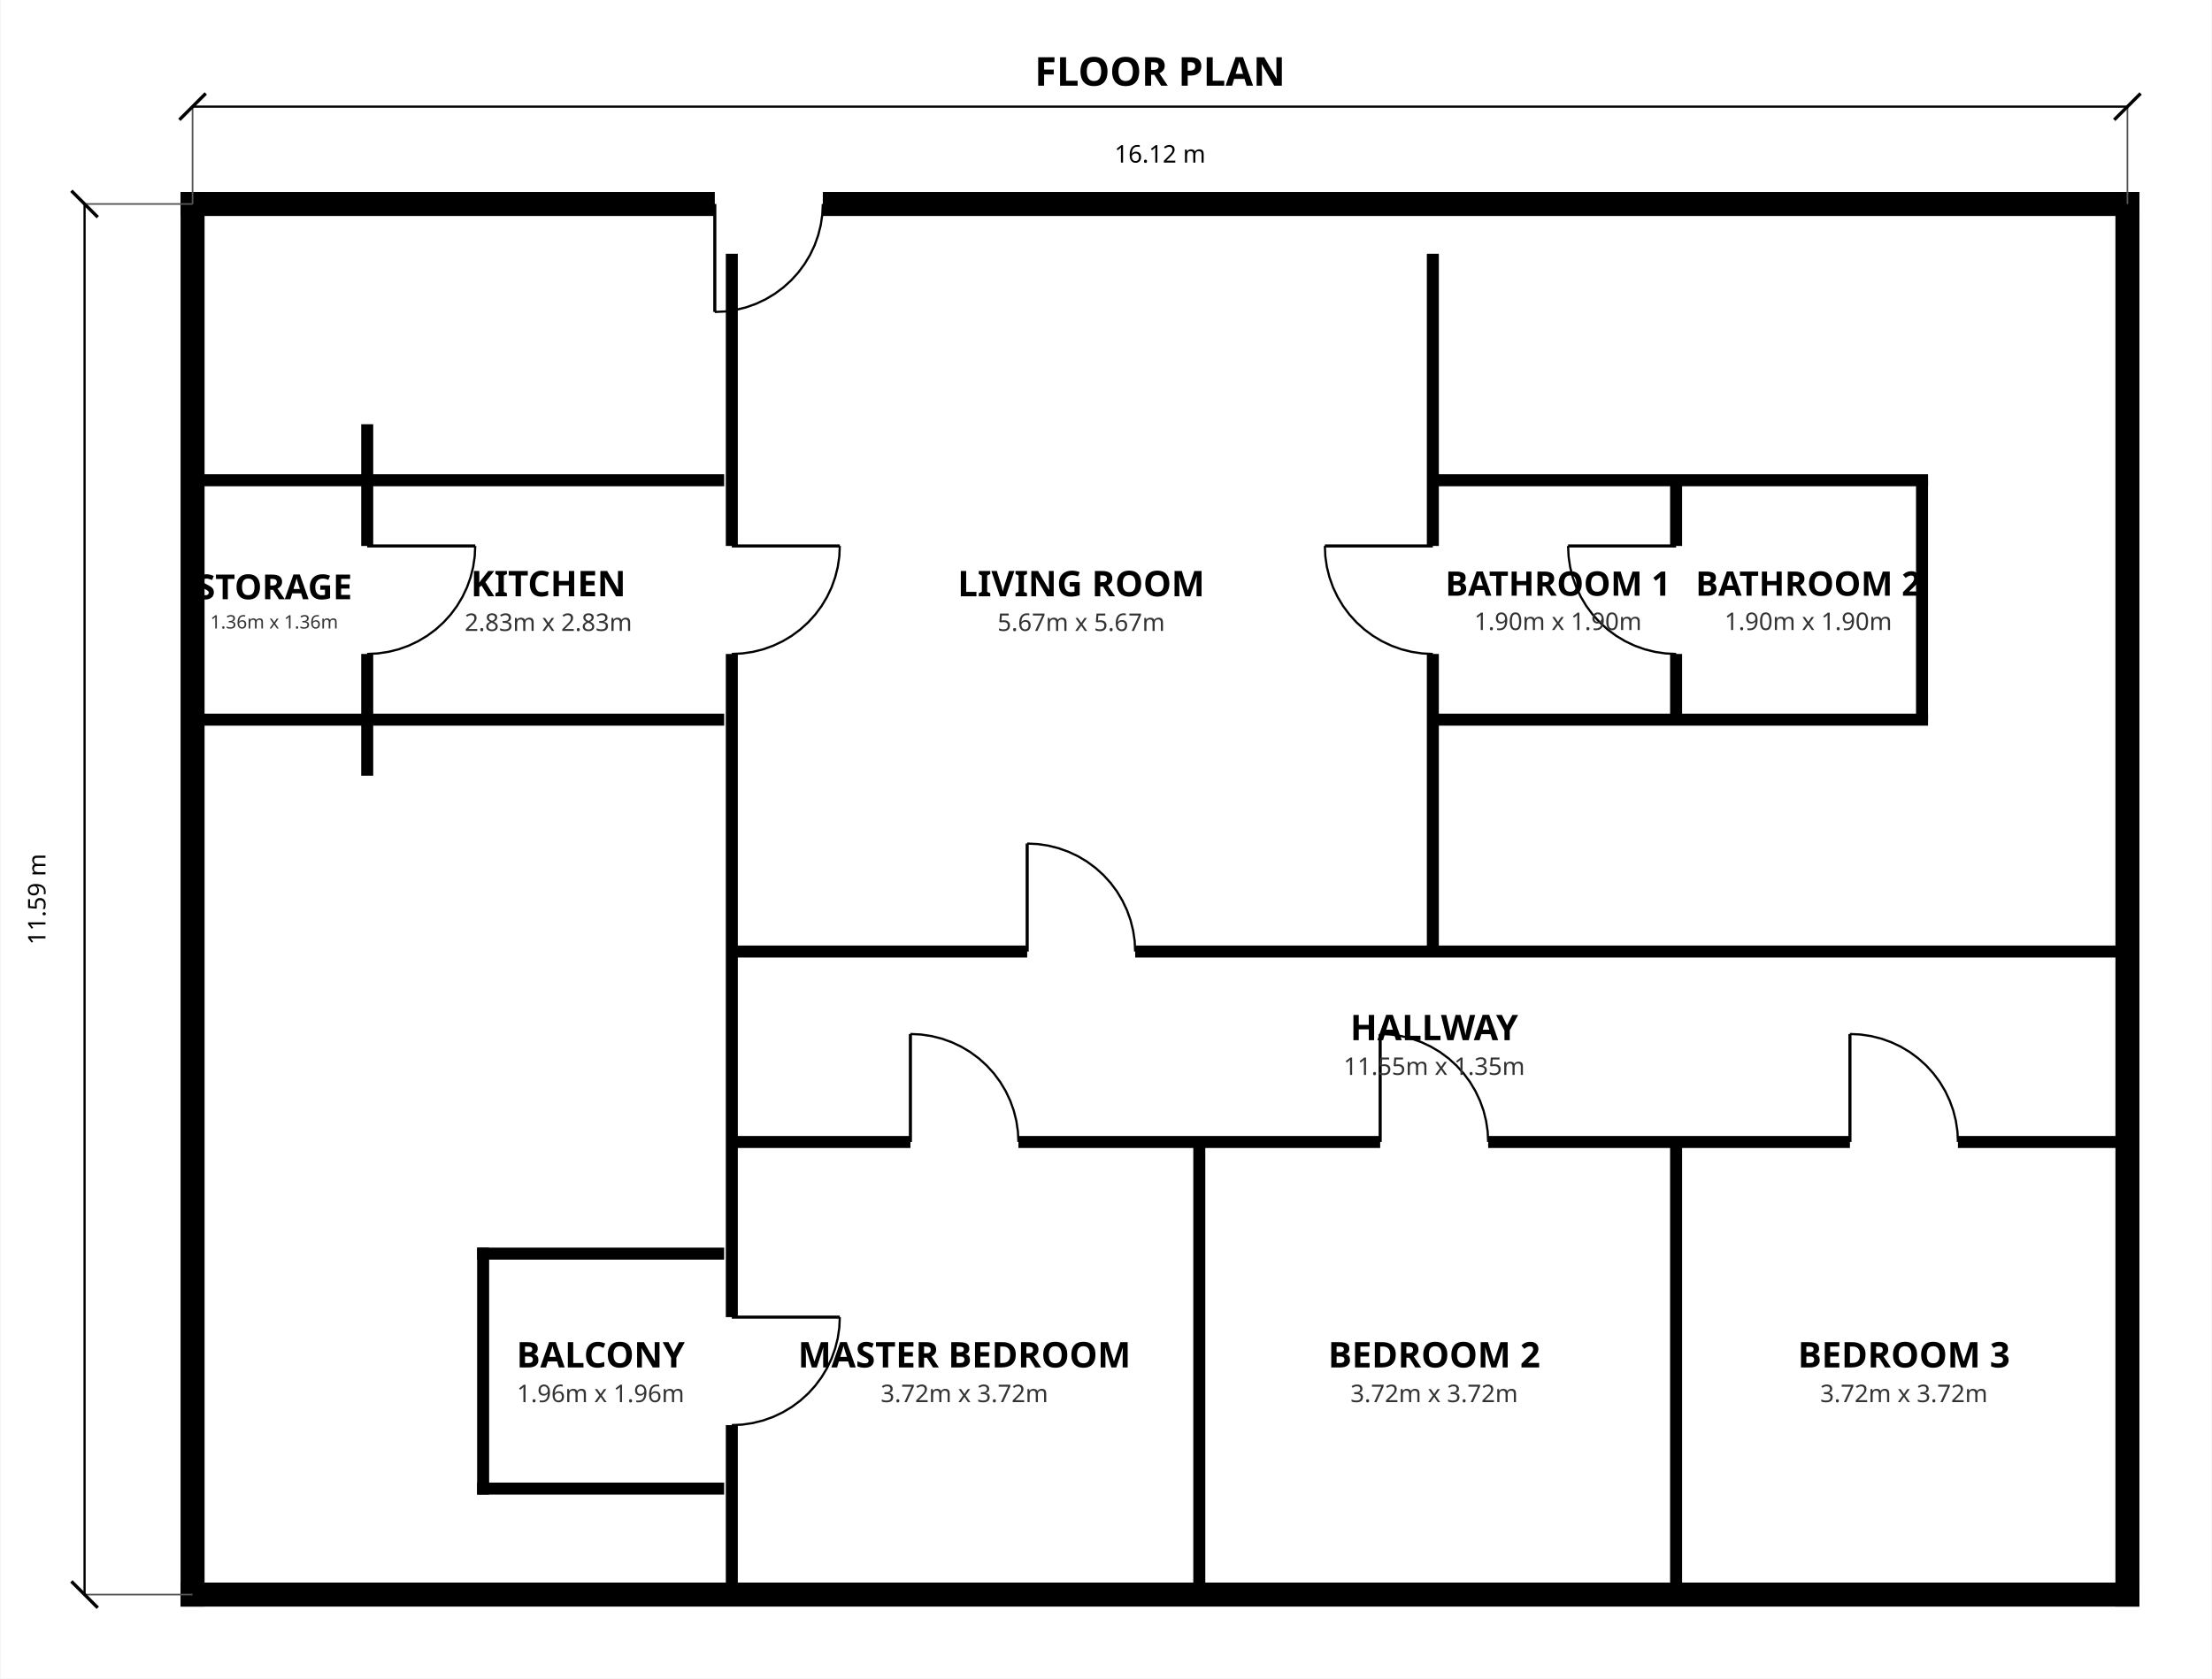
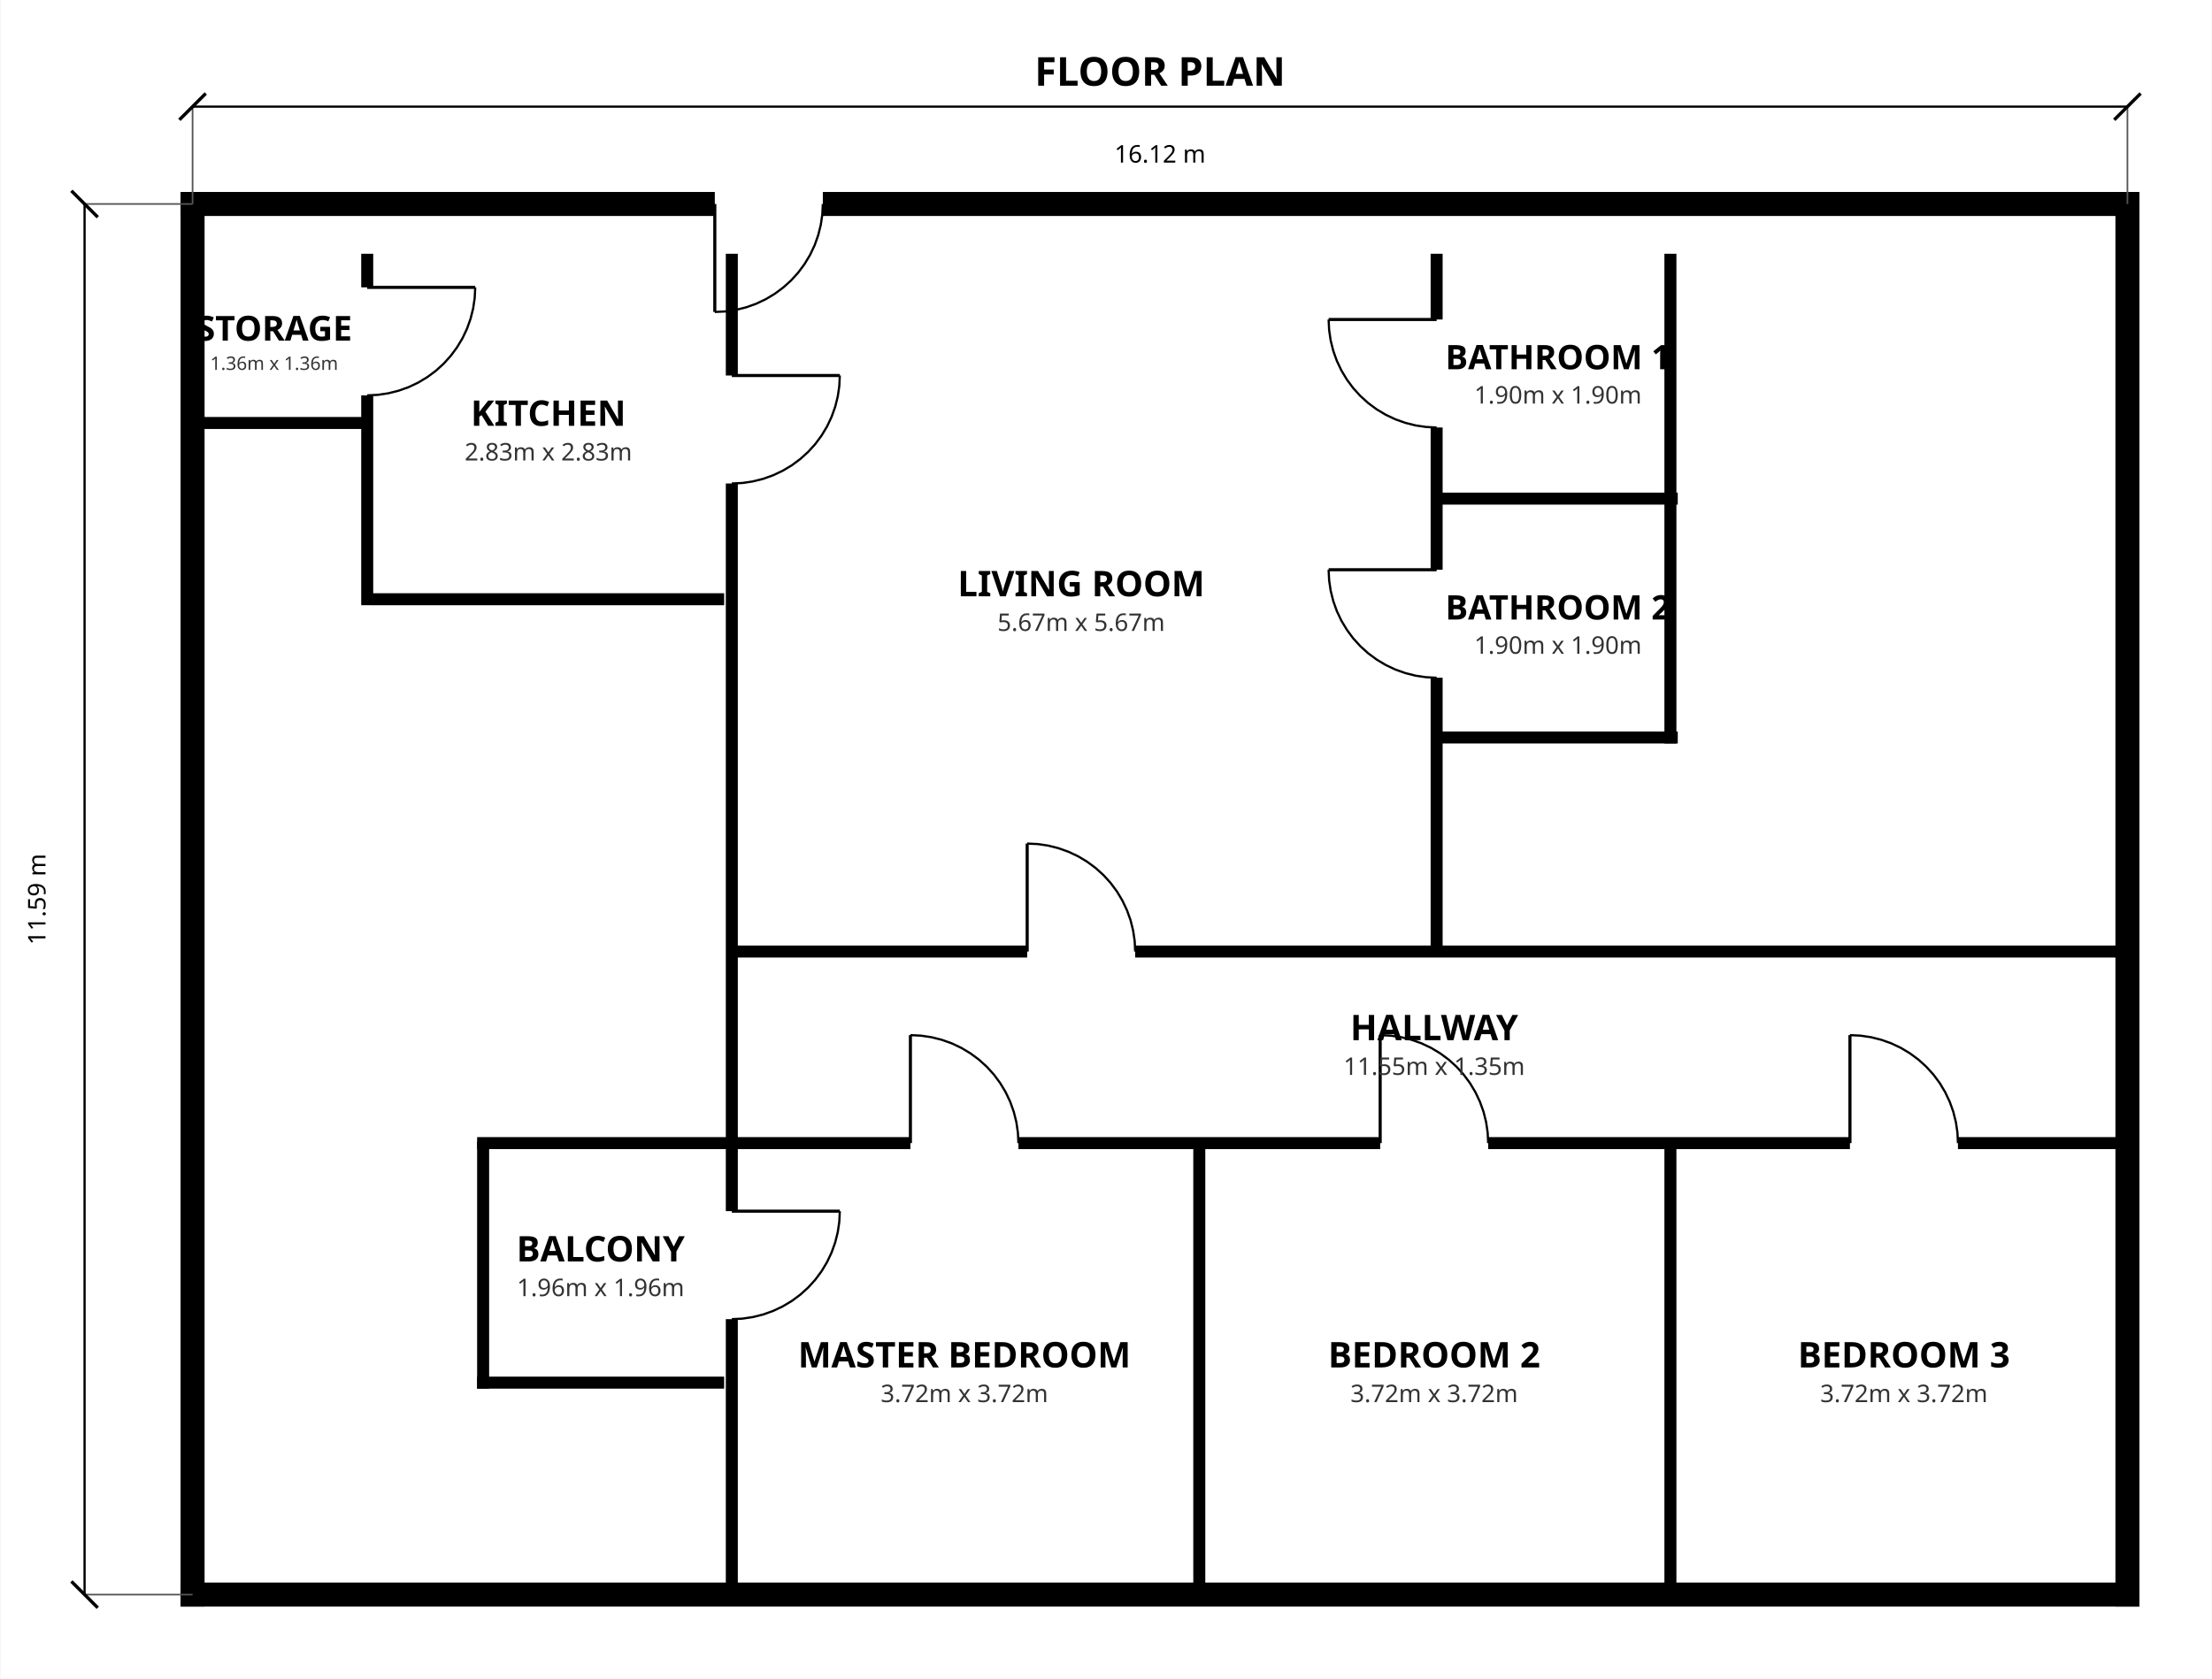
<svg xmlns="http://www.w3.org/2000/svg" width="1000" height="759" viewBox="0 0 1000.00 759.38">
  <rect x="0" y="0" width="1000.00" height="759.38" fill="white" />
  <text x="524.43" y="38.76" font-size="18" font-weight="bold" text-anchor="middle" font-family="sans-serif" fill="black">FLOOR PLAN</text>
-   <rect x="163.13" y="191.92" width="5.43" height="55.08" fill="black" />
-   <rect x="163.13" y="295.85" width="5.43" height="55.08" fill="black" />
-   <rect x="215.56" y="564.43" width="5.43" height="111.72" fill="black" />
-   <rect x="328.04" y="114.80" width="5.43" height="132.19" fill="black" />
-   <rect x="328.04" y="295.85" width="5.43" height="300.02" fill="black" />
-   <rect x="328.04" y="644.72" width="5.43" height="79.38" fill="black" />
+   <rect x="163.13" y="114.80" width="5.43" height="15.21" fill="black" />
+   <rect x="163.13" y="178.86" width="5.43" height="94.94" fill="black" />
+   <rect x="215.56" y="516.49" width="5.43" height="111.72" fill="black" />
+   <rect x="328.04" y="114.80" width="5.43" height="55.08" fill="black" />
+   <rect x="328.04" y="218.73" width="5.43" height="329.19" fill="black" />
+   <rect x="328.04" y="596.78" width="5.43" height="127.32" fill="black" />
  <rect x="539.48" y="516.49" width="5.43" height="207.61" fill="black" />
-   <rect x="645.12" y="114.80" width="5.43" height="132.19" fill="black" />
-   <rect x="645.12" y="295.85" width="5.43" height="132.19" fill="black" />
-   <rect x="755.14" y="217.25" width="5.43" height="29.74" fill="black" />
-   <rect x="755.14" y="295.85" width="5.43" height="29.74" fill="black" />
-   <rect x="755.14" y="516.49" width="5.43" height="207.61" fill="black" />
-   <rect x="866.38" y="217.25" width="5.43" height="108.34" fill="black" />
-   <rect x="84.14" y="214.55" width="243.15" height="5.43" fill="black" />
-   <rect x="650.27" y="214.55" width="221.55" height="5.43" fill="black" />
-   <rect x="84.14" y="322.86" width="243.15" height="5.43" fill="black" />
-   <rect x="650.27" y="322.86" width="221.55" height="5.43" fill="black" />
+   <rect x="646.83" y="114.80" width="5.43" height="29.74" fill="black" />
+   <rect x="646.83" y="193.40" width="5.43" height="64.35" fill="black" />
+   <rect x="646.83" y="306.61" width="5.43" height="121.43" fill="black" />
+   <rect x="752.57" y="114.80" width="5.43" height="221.55" fill="black" />
+   <rect x="752.57" y="516.49" width="5.43" height="207.61" fill="black" />
+   <rect x="84.14" y="188.64" width="79.27" height="5.43" fill="black" />
+   <rect x="650.27" y="222.86" width="108.34" height="5.43" fill="black" />
+   <rect x="168.28" y="268.38" width="159.01" height="5.43" fill="black" />
+   <rect x="650.27" y="330.92" width="108.34" height="5.43" fill="black" />
  <rect x="332.16" y="427.76" width="132.19" height="5.43" fill="black" />
  <rect x="513.20" y="427.76" width="451.51" height="5.43" fill="black" />
-   <rect x="332.16" y="513.92" width="79.38" height="5.43" fill="black" />
-   <rect x="460.39" y="513.92" width="163.62" height="5.43" fill="black" />
-   <rect x="672.86" y="513.92" width="163.62" height="5.43" fill="black" />
-   <rect x="885.34" y="513.92" width="79.38" height="5.43" fill="black" />
-   <rect x="215.56" y="564.43" width="111.72" height="5.43" fill="black" />
-   <rect x="215.56" y="670.73" width="111.72" height="5.43" fill="black" />
+   <rect x="215.56" y="514.43" width="195.97" height="5.43" fill="black" />
+   <rect x="460.39" y="514.43" width="163.62" height="5.43" fill="black" />
+   <rect x="672.86" y="514.43" width="163.62" height="5.43" fill="black" />
+   <rect x="885.34" y="514.43" width="79.38" height="5.43" fill="black" />
+   <rect x="215.56" y="622.79" width="111.72" height="5.43" fill="black" />
  <rect x="81.42" y="86.85" width="10.86" height="639.96" fill="black" />
  <rect x="956.57" y="86.85" width="10.86" height="639.96" fill="black" />
  <rect x="81.42" y="86.85" width="241.64" height="10.86" fill="black" />
  <rect x="371.92" y="86.85" width="595.51" height="10.86" fill="black" />
  <rect x="81.42" y="715.96" width="886.01" height="10.86" fill="black" />
-   <line x1="165.84" y1="246.99" x2="214.70" y2="246.99" stroke="black" stroke-width="1.4" />
-   <polyline points="165.84,295.85 170.63,295.61 175.37,294.91 180.02,293.75 184.54,292.13 188.87,290.08 192.98,287.62 196.84,284.76 200.39,281.54 203.61,277.99 206.46,274.14 208.93,270.02 210.98,265.69 212.59,261.18 213.76,256.53 214.46,251.78 214.70,246.99" fill="none" stroke="black" stroke-width="1" />
-   <line x1="330.75" y1="246.99" x2="379.60" y2="246.99" stroke="black" stroke-width="1.4" />
-   <polyline points="330.75,295.85 335.54,295.61 340.28,294.91 344.93,293.75 349.45,292.13 353.78,290.08 357.89,287.62 361.74,284.76 365.30,281.54 368.52,277.99 371.37,274.14 373.84,270.02 375.89,265.69 377.50,261.18 378.67,256.53 379.37,251.78 379.60,246.99" fill="none" stroke="black" stroke-width="1" />
-   <line x1="330.75" y1="595.87" x2="379.60" y2="595.87" stroke="black" stroke-width="1.4" />
-   <polyline points="330.75,644.72 335.54,644.49 340.28,643.78 344.93,642.62 349.45,641.00 353.78,638.95 357.89,636.49 361.74,633.63 365.30,630.41 368.52,626.86 371.37,623.01 373.84,618.90 375.89,614.56 377.50,610.05 378.67,605.40 379.37,600.66 379.60,595.87" fill="none" stroke="black" stroke-width="1" />
-   <line x1="647.83" y1="246.99" x2="598.98" y2="246.99" stroke="black" stroke-width="1.4" />
-   <polyline points="647.83,295.85 643.04,295.61 638.30,294.91 633.65,293.75 629.13,292.13 624.80,290.08 620.69,287.62 616.84,284.76 613.29,281.54 610.07,277.99 607.21,274.14 604.74,270.02 602.69,265.69 601.08,261.18 599.91,256.53 599.21,251.78 598.98,246.99" fill="none" stroke="black" stroke-width="1" />
-   <line x1="757.86" y1="246.99" x2="709.00" y2="246.99" stroke="black" stroke-width="1.4" />
-   <polyline points="757.86,295.85 753.07,295.61 748.33,294.91 743.68,293.75 739.16,292.13 734.83,290.08 730.72,287.62 726.86,284.76 723.31,281.54 720.09,277.99 717.24,274.14 714.77,270.02 712.72,265.69 711.11,261.18 709.94,256.53 709.24,251.78 709.00,246.99" fill="none" stroke="black" stroke-width="1" />
+   <line x1="165.84" y1="130.01" x2="214.70" y2="130.01" stroke="black" stroke-width="1.4" />
+   <polyline points="165.84,178.86 170.63,178.63 175.37,177.93 180.02,176.76 184.54,175.15 188.87,173.10 192.98,170.63 196.84,167.78 200.39,164.56 203.61,161.00 206.46,157.15 208.93,153.04 210.98,148.71 212.59,144.19 213.76,139.54 214.46,134.80 214.70,130.01" fill="none" stroke="black" stroke-width="1" />
+   <line x1="330.75" y1="169.88" x2="379.60" y2="169.88" stroke="black" stroke-width="1.4" />
+   <polyline points="330.75,218.73 335.54,218.50 340.28,217.79 344.93,216.63 349.45,215.01 353.78,212.96 357.89,210.50 361.74,207.64 365.30,204.42 368.52,200.87 371.37,197.02 373.84,192.91 375.89,188.57 377.50,184.06 378.67,179.41 379.37,174.67 379.60,169.88" fill="none" stroke="black" stroke-width="1" />
+   <line x1="330.75" y1="547.93" x2="379.60" y2="547.93" stroke="black" stroke-width="1.4" />
+   <polyline points="330.75,596.78 335.54,596.55 340.28,595.84 344.93,594.68 349.45,593.06 353.78,591.01 357.89,588.55 361.74,585.69 365.30,582.47 368.52,578.92 371.37,575.07 373.84,570.96 375.89,566.62 377.50,562.11 378.67,557.46 379.37,552.72 379.60,547.93" fill="none" stroke="black" stroke-width="1" />
+   <line x1="649.55" y1="144.54" x2="600.69" y2="144.54" stroke="black" stroke-width="1.4" />
+   <polyline points="649.55,193.40 644.76,193.16 640.02,192.46 635.37,191.29 630.85,189.68 626.52,187.63 622.40,185.17 618.55,182.31 615.00,179.09 611.78,175.54 608.93,171.69 606.46,167.57 604.41,163.24 602.80,158.73 601.63,154.08 600.93,149.33 600.69,144.54" fill="none" stroke="black" stroke-width="1" />
+   <line x1="649.55" y1="257.75" x2="600.69" y2="257.75" stroke="black" stroke-width="1.4" />
+   <polyline points="649.55,306.61 644.76,306.37 640.02,305.67 635.37,304.50 630.85,302.89 626.52,300.84 622.40,298.37 618.55,295.52 615.00,292.30 611.78,288.75 608.93,284.89 606.46,280.78 604.41,276.45 602.80,271.93 601.63,267.28 600.93,262.54 600.69,257.75" fill="none" stroke="black" stroke-width="1" />
  <line x1="464.35" y1="430.48" x2="464.35" y2="381.62" stroke="black" stroke-width="1.4" />
  <polyline points="513.20,430.48 512.97,425.69 512.26,420.95 511.10,416.29 509.48,411.78 507.43,407.45 504.97,403.33 502.11,399.48 498.89,395.93 495.34,392.71 491.49,389.86 487.38,387.39 483.04,385.34 478.53,383.73 473.88,382.56 469.14,381.86 464.35,381.62" fill="none" stroke="black" stroke-width="1" />
-   <line x1="411.53" y1="516.63" x2="411.53" y2="467.78" stroke="black" stroke-width="1.4" />
-   <polyline points="460.39,516.63 460.15,511.84 459.45,507.10 458.28,502.45 456.67,497.94 454.62,493.60 452.15,489.49 449.30,485.64 446.08,482.09 442.53,478.87 438.67,476.01 434.56,473.55 430.23,471.50 425.71,469.88 421.06,468.72 416.32,468.01 411.53,467.78" fill="none" stroke="black" stroke-width="1" />
-   <line x1="624.01" y1="516.63" x2="624.01" y2="467.78" stroke="black" stroke-width="1.4" />
-   <polyline points="672.86,516.63 672.63,511.84 671.92,507.10 670.76,502.45 669.14,497.94 667.09,493.60 664.63,489.49 661.77,485.64 658.55,482.09 655.00,478.87 651.15,476.01 647.04,473.55 642.71,471.50 638.19,469.88 633.54,468.72 628.80,468.01 624.01,467.78" fill="none" stroke="black" stroke-width="1" />
-   <line x1="836.49" y1="516.63" x2="836.49" y2="467.78" stroke="black" stroke-width="1.4" />
-   <polyline points="885.34,516.63 885.11,511.84 884.40,507.10 883.24,502.45 881.62,497.94 879.57,493.60 877.11,489.49 874.25,485.64 871.03,482.09 867.48,478.87 863.63,476.01 859.52,473.55 855.18,471.50 850.67,469.88 846.02,468.72 841.28,468.01 836.49,467.78" fill="none" stroke="black" stroke-width="1" />
+   <line x1="411.53" y1="517.15" x2="411.53" y2="468.29" stroke="black" stroke-width="1.4" />
+   <polyline points="460.39,517.15 460.15,512.36 459.45,507.62 458.28,502.97 456.67,498.45 454.62,494.12 452.15,490.00 449.30,486.15 446.08,482.60 442.53,479.38 438.67,476.53 434.56,474.06 430.23,472.01 425.71,470.40 421.06,469.23 416.32,468.53 411.53,468.29" fill="none" stroke="black" stroke-width="1" />
+   <line x1="624.01" y1="517.15" x2="624.01" y2="468.29" stroke="black" stroke-width="1.4" />
+   <polyline points="672.86,517.15 672.63,512.36 671.92,507.62 670.76,502.97 669.14,498.45 667.09,494.12 664.63,490.00 661.77,486.15 658.55,482.60 655.00,479.38 651.15,476.53 647.04,474.06 642.71,472.01 638.19,470.40 633.54,469.23 628.80,468.53 624.01,468.29" fill="none" stroke="black" stroke-width="1" />
+   <line x1="836.49" y1="517.15" x2="836.49" y2="468.29" stroke="black" stroke-width="1.4" />
+   <polyline points="885.34,517.15 885.11,512.36 884.40,507.62 883.24,502.97 881.62,498.45 879.57,494.12 877.11,490.00 874.25,486.15 871.03,482.60 867.48,479.38 863.63,476.53 859.52,474.06 855.18,472.01 850.67,470.40 846.02,469.23 841.28,468.53 836.49,468.29" fill="none" stroke="black" stroke-width="1" />
  <line x1="323.06" y1="92.28" x2="323.06" y2="141.13" stroke="black" stroke-width="1.4" />
  <polyline points="371.92,92.28 371.68,97.07 370.98,101.81 369.81,106.46 368.20,110.98 366.15,115.31 363.68,119.42 360.83,123.27 357.61,126.82 354.05,130.04 350.20,132.90 346.09,135.37 341.76,137.42 337.24,139.03 332.59,140.20 327.85,140.90 323.06,141.13" fill="none" stroke="black" stroke-width="1" />
  <text x="435.96" y="612.97" font-size="16.0" font-weight="bold" text-anchor="middle" dominant-baseline="middle" font-family="sans-serif" fill="black">MASTER BEDROOM</text>
  <text x="435.96" y="630.50" font-size="11.0" text-anchor="middle" dominant-baseline="middle" font-family="sans-serif" fill="#333333">3.72m x 3.72m</text>
  <text x="648.44" y="612.97" font-size="16.0" font-weight="bold" text-anchor="middle" dominant-baseline="middle" font-family="sans-serif" fill="black">BEDROOM 2</text>
  <text x="648.44" y="630.50" font-size="11.0" text-anchor="middle" dominant-baseline="middle" font-family="sans-serif" fill="#333333">3.72m x 3.72m</text>
  <text x="860.91" y="612.97" font-size="16.0" font-weight="bold" text-anchor="middle" dominant-baseline="middle" font-family="sans-serif" fill="black">BEDROOM 3</text>
  <text x="860.91" y="630.50" font-size="11.0" text-anchor="middle" dominant-baseline="middle" font-family="sans-serif" fill="#333333">3.72m x 3.72m</text>
-   <text x="704.43" y="264.10" font-size="15.3" font-weight="bold" text-anchor="middle" dominant-baseline="middle" font-family="sans-serif" fill="black">BATHROOM 1</text>
-   <text x="704.43" y="281.20" font-size="11.0" text-anchor="middle" dominant-baseline="middle" font-family="sans-serif" fill="#333333">1.90m x 1.90m</text>
-   <text x="817.64" y="264.10" font-size="15.3" font-weight="bold" text-anchor="middle" dominant-baseline="middle" font-family="sans-serif" fill="black">BATHROOM 2</text>
-   <text x="817.64" y="281.20" font-size="11.0" text-anchor="middle" dominant-baseline="middle" font-family="sans-serif" fill="#333333">1.90m x 1.90m</text>
-   <text x="247.78" y="264.10" font-size="16.0" font-weight="bold" text-anchor="middle" dominant-baseline="middle" font-family="sans-serif" fill="black">KITCHEN</text>
-   <text x="247.78" y="281.62" font-size="11.0" text-anchor="middle" dominant-baseline="middle" font-family="sans-serif" fill="#333333">2.83m x 2.83m</text>
+   <text x="704.43" y="161.65" font-size="15.3" font-weight="bold" text-anchor="middle" dominant-baseline="middle" font-family="sans-serif" fill="black">BATHROOM 1</text>
+   <text x="704.43" y="178.75" font-size="11.0" text-anchor="middle" dominant-baseline="middle" font-family="sans-serif" fill="#333333">1.90m x 1.90m</text>
+   <text x="704.43" y="274.86" font-size="15.3" font-weight="bold" text-anchor="middle" dominant-baseline="middle" font-family="sans-serif" fill="black">BATHROOM 2</text>
+   <text x="704.43" y="291.95" font-size="11.0" text-anchor="middle" dominant-baseline="middle" font-family="sans-serif" fill="#333333">1.90m x 1.90m</text>
+   <text x="247.78" y="186.98" font-size="16.0" font-weight="bold" text-anchor="middle" dominant-baseline="middle" font-family="sans-serif" fill="black">KITCHEN</text>
+   <text x="247.78" y="204.51" font-size="11.0" text-anchor="middle" dominant-baseline="middle" font-family="sans-serif" fill="#333333">2.83m x 2.83m</text>
  <text x="488.78" y="264.10" font-size="16.0" font-weight="bold" text-anchor="middle" dominant-baseline="middle" font-family="sans-serif" fill="black">LIVING ROOM</text>
  <text x="488.78" y="281.62" font-size="11.0" text-anchor="middle" dominant-baseline="middle" font-family="sans-serif" fill="#333333">5.67m x 5.67m</text>
-   <text x="271.42" y="612.97" font-size="16.0" font-weight="bold" text-anchor="middle" dominant-baseline="middle" font-family="sans-serif" fill="black">BALCONY</text>
-   <text x="271.42" y="630.50" font-size="11.0" text-anchor="middle" dominant-baseline="middle" font-family="sans-serif" fill="#333333">1.96m x 1.96m</text>
-   <text x="123.77" y="265.58" font-size="15.6" font-weight="bold" text-anchor="middle" dominant-baseline="middle" font-family="sans-serif" fill="black">STORAGE</text>
-   <text x="123.77" y="281.42" font-size="8.4" text-anchor="middle" dominant-baseline="middle" font-family="sans-serif" fill="#333333">1.36m x 1.36m</text>
+   <text x="271.42" y="565.03" font-size="16.0" font-weight="bold" text-anchor="middle" dominant-baseline="middle" font-family="sans-serif" fill="black">BALCONY</text>
+   <text x="271.42" y="582.55" font-size="11.0" text-anchor="middle" dominant-baseline="middle" font-family="sans-serif" fill="#333333">1.96m x 1.96m</text>
+   <text x="123.77" y="148.60" font-size="15.6" font-weight="bold" text-anchor="middle" dominant-baseline="middle" font-family="sans-serif" fill="black">STORAGE</text>
+   <text x="123.77" y="164.43" font-size="8.4" text-anchor="middle" dominant-baseline="middle" font-family="sans-serif" fill="#333333">1.36m x 1.36m</text>
  <text x="648.44" y="464.94" font-size="16.0" font-weight="bold" text-anchor="middle" dominant-baseline="middle" font-family="sans-serif" fill="black">HALLWAY</text>
  <text x="648.44" y="482.47" font-size="11.0" text-anchor="middle" dominant-baseline="middle" font-family="sans-serif" fill="#333333">11.55m x 1.35m</text>
  <line x1="86.85" y1="92.28" x2="86.85" y2="48.24" stroke="#555555" stroke-width="0.75" />
  <line x1="962.00" y1="92.28" x2="962.00" y2="48.24" stroke="#555555" stroke-width="0.75" />
  <line x1="86.85" y1="48.24" x2="962.00" y2="48.24" stroke="black" stroke-width="1" />
  <line x1="80.88" y1="54.21" x2="92.82" y2="42.27" stroke="black" stroke-width="1.5" />
  <line x1="956.03" y1="54.21" x2="967.97" y2="42.27" stroke="black" stroke-width="1.5" />
  <text x="524.43" y="69.74" font-size="11.0" text-anchor="middle" dominant-baseline="middle" font-family="sans-serif" fill="black" transform="rotate(0 524.43 69.74)">16.12 m</text>
  <line x1="86.85" y1="92.28" x2="38.00" y2="92.28" stroke="#555555" stroke-width="0.75" />
  <line x1="86.85" y1="721.38" x2="38.00" y2="721.38" stroke="#555555" stroke-width="0.75" />
  <line x1="38.00" y1="92.28" x2="38.00" y2="721.38" stroke="black" stroke-width="1" />
  <line x1="32.03" y1="86.31" x2="43.97" y2="98.25" stroke="black" stroke-width="1.5" />
  <line x1="32.03" y1="715.41" x2="43.97" y2="727.36" stroke="black" stroke-width="1.5" />
  <text x="16.50" y="406.83" font-size="11.0" text-anchor="middle" dominant-baseline="middle" font-family="sans-serif" fill="black" transform="rotate(-90 16.50 406.83)">11.59 m</text>
</svg>
